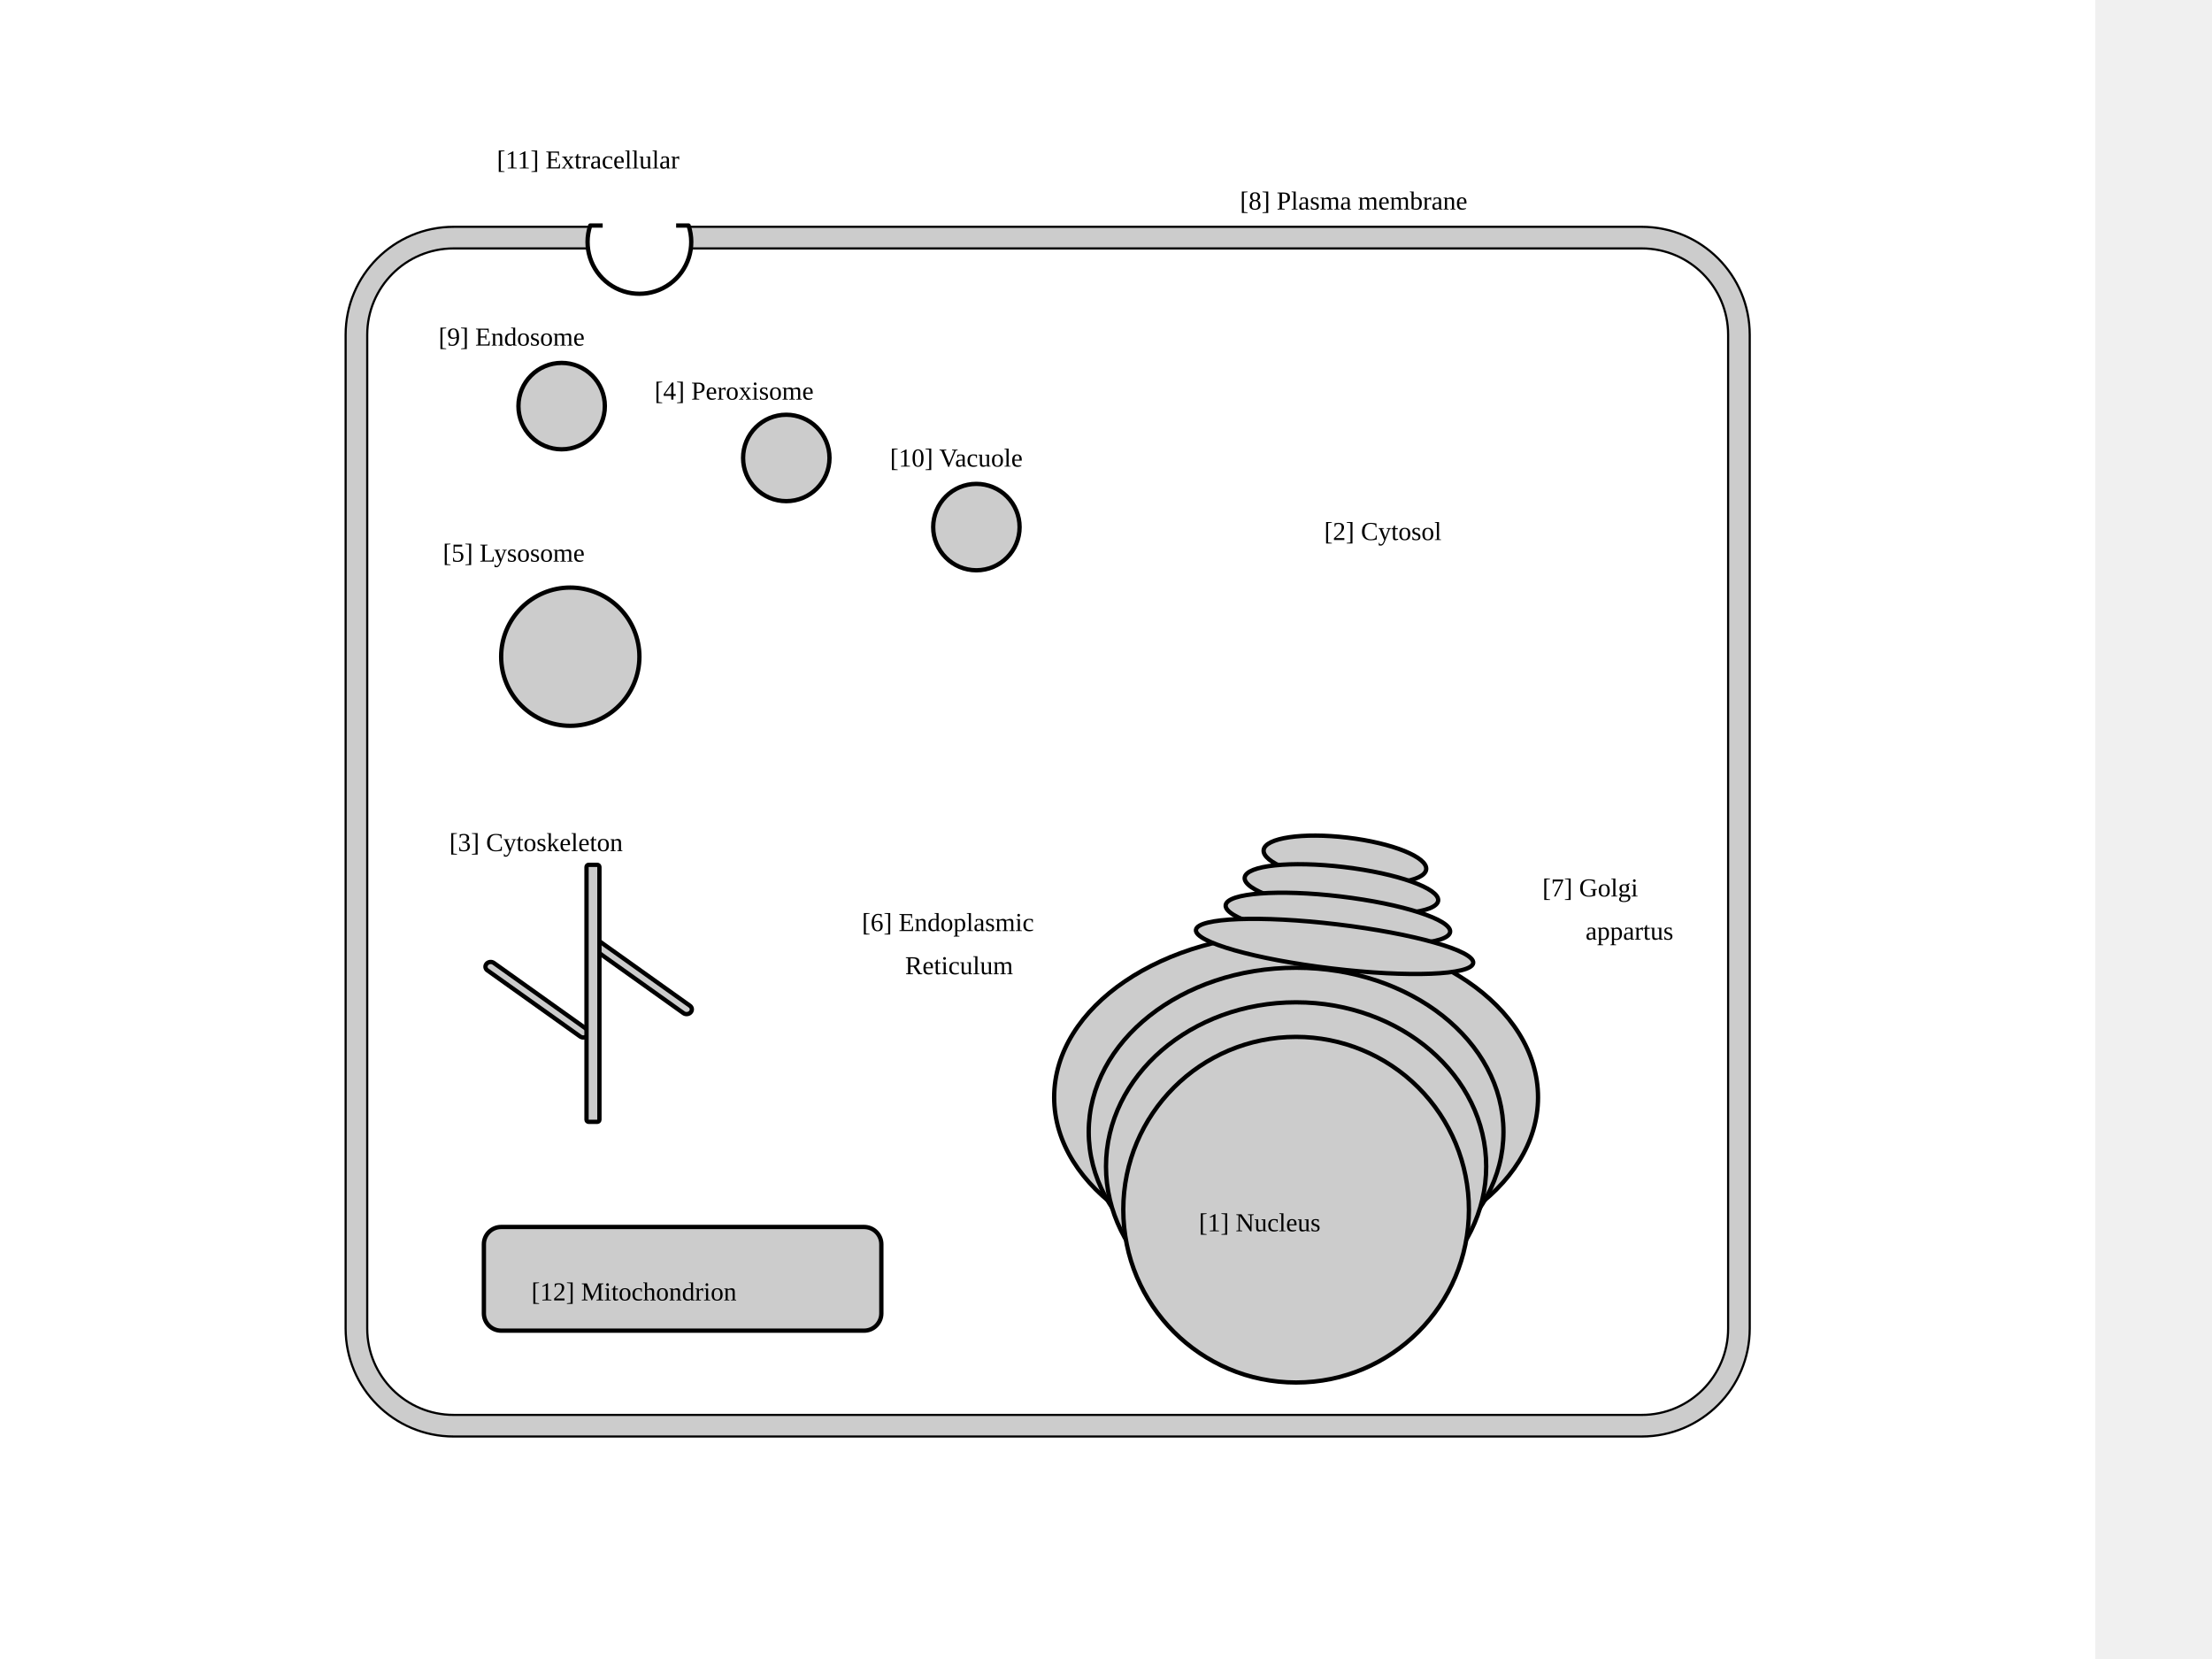
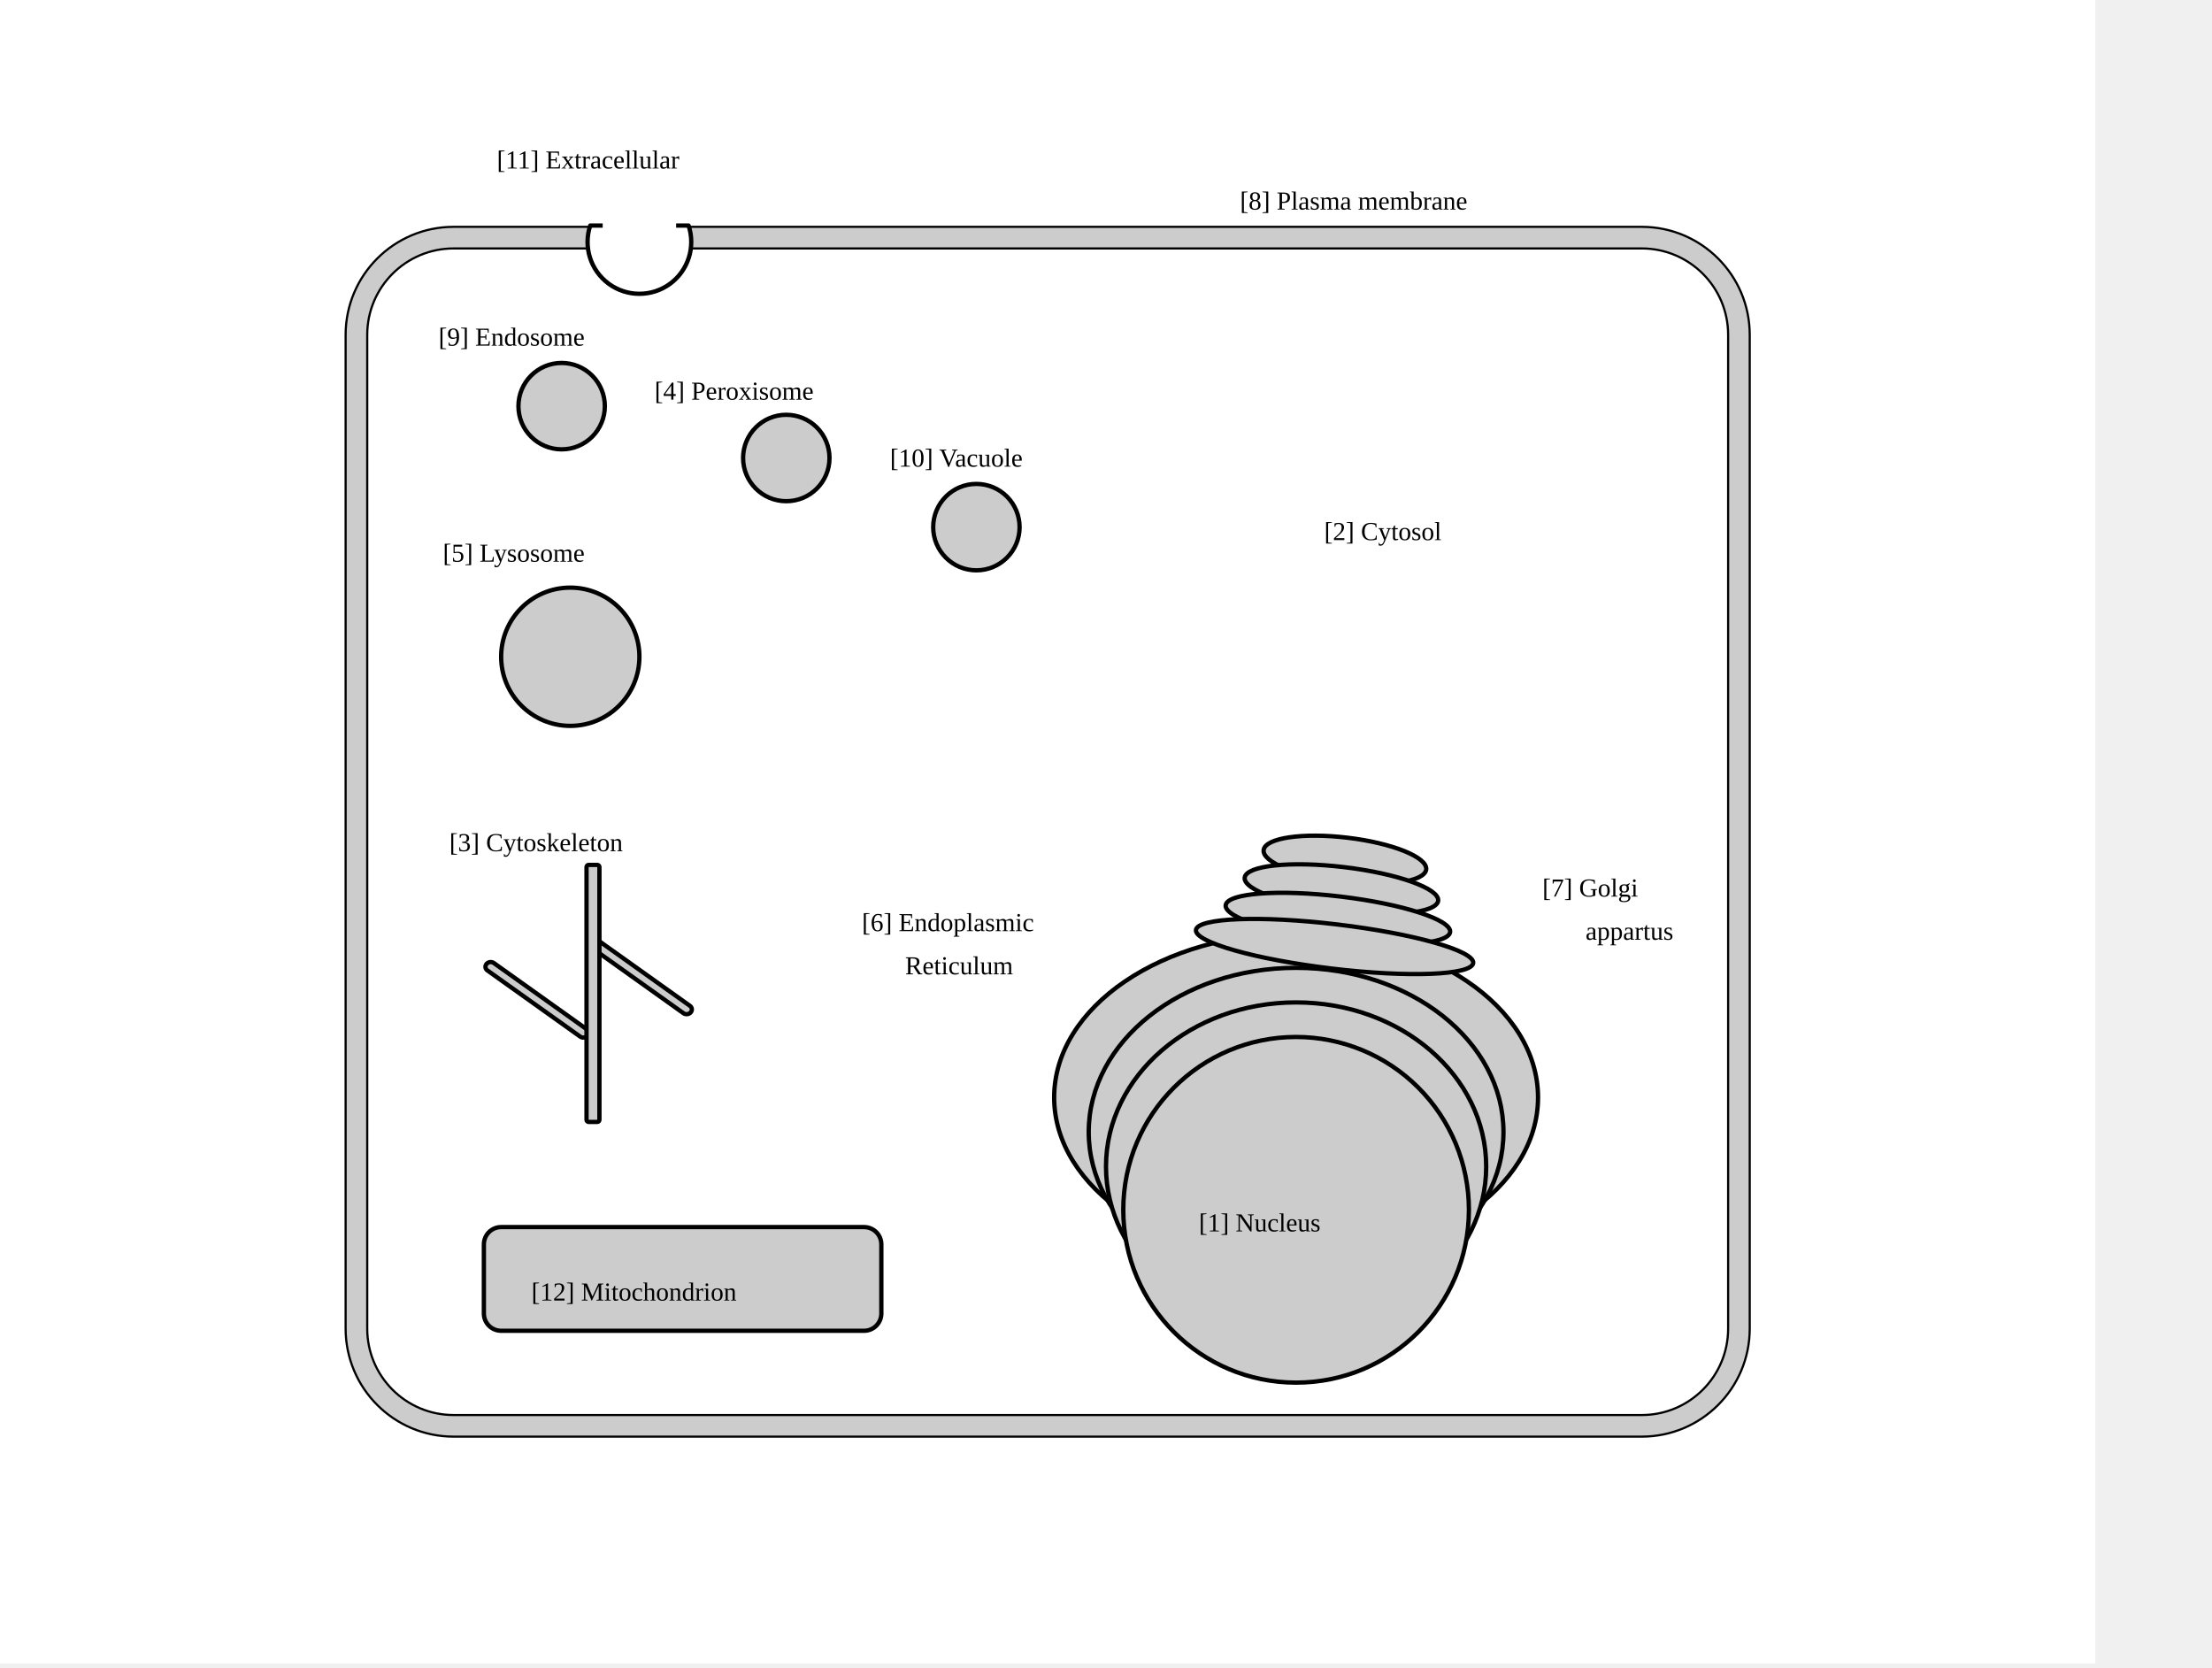
- <svg xmlns="http://www.w3.org/2000/svg" version="1.1" height="768" width="1024" viewBox="0.0 0.0 1024.0 768.0" fill="none" stroke="none" stroke-linecap="square" stroke-miterlimit="10" clip-path="url(#p.0)">
-   <g title="ex" fill="#ffffff">
-     <rect x="0" y="0" width="970" height="770" />
-   </g>
-   <text title="ex-text" x="230" y="78" fill="black">[11] Extracellular
+ <svg xmlns="http://www.w3.org/2000/svg" version="1.1" height="386" width="512" fill="none" stroke="none" stroke-linecap="square" stroke-miterlimit="10" clip-path="url(#p.0)">
+   <g transform="scale(0.5, 0.5)">
+     <g title="ex" fill="#ffffff">
+       <rect x="0" y="0" width="970" height="770" />
+     </g>
+     <text title="ex-text" x="230" y="78" fill="black">[11] Extracellular
</text>
-   <g title="pm" fill="#cccccc">
-     <rect x="160" y="105" rx="50" ry="50" width="650" height="560" stroke="black" stroke-width="1" />
-   </g>
-   <text title="pm-text" x="574" y="97" fill="black">[8] Plasma membrane
+     <g title="pm" fill="#cccccc">
+       <rect x="160" y="105" rx="50" ry="50" width="650" height="560" stroke="black" stroke-width="1" />
+     </g>
+     <text title="pm-text" x="574" y="97" fill="black">[8] Plasma membrane
</text>
-   <g title="cy" fill="#ffffff">
-     <rect x="170" y="115" rx="40" ry="40" width="630" height="540" stroke="black" stroke-width="1" />
-   </g>
-   <text title="cytosol-text" x="613" y="250" fill="black">[2] Cytosol
+     <g title="cy" fill="#ffffff">
+       <rect x="170" y="115" rx="40" ry="40" width="630" height="540" stroke="black" stroke-width="1" />
+     </g>
+     <text title="cytosol-text" x="613" y="250" fill="black">[2] Cytosol
</text>
-   <g title="cs" fill="#cccccc">
-     <path title="cs-part1" d="M271.934 479.439L271.934 479.439C272.76 478.492 272.6 477.134 271.577 476.404L228.595 445.761C228.104 445.411 227.476 445.256 226.848 445.33C226.221 445.404 225.646 445.701 225.25 446.156L225.25 446.156L225.25 446.156C224.424 447.102 224.584 448.461 225.607 449.19L268.589 479.833C269.611 480.562 271.109 480.386 271.934 479.439Z" fill-rule="nonzero" stroke="#000000" stroke-width="2.0" stroke-linejoin="round" stroke-linecap="butt">
+     <g title="cs" fill="#cccccc">
+       <path title="cs-part1" d="M271.934 479.439L271.934 479.439C272.76 478.492 272.6 477.134 271.577 476.404L228.595 445.761C228.104 445.411 227.476 445.256 226.848 445.33C226.221 445.404 225.646 445.701 225.25 446.156L225.25 446.156L225.25 446.156C224.424 447.102 224.584 448.461 225.607 449.19L268.589 479.833C269.611 480.562 271.109 480.386 271.934 479.439Z" fill-rule="nonzero" stroke="#000000" stroke-width="2.0" stroke-linejoin="round" stroke-linecap="butt">
    </path>
-     <path title="cs-part2" d="M319.749 468.621L319.749 468.621C320.574 467.674 320.414 466.316 319.391 465.587L276.41 434.944C275.919 434.594 275.29 434.439 274.663 434.512C274.035 434.586 273.46 434.883 273.064 435.338L273.064 435.338L273.064 435.338C272.239 436.285 272.399 437.643 273.421 438.372L316.403 469.015C317.426 469.744 318.924 469.568 319.749 468.621Z" fill-rule="nonzero" stroke="#000000" stroke-width="2.0" stroke-linejoin="round" stroke-linecap="butt">
+       <path title="cs-part2" d="M319.749 468.621L319.749 468.621C320.574 467.674 320.414 466.316 319.391 465.587L276.41 434.944C275.919 434.594 275.29 434.439 274.663 434.512C274.035 434.586 273.46 434.883 273.064 435.338L273.064 435.338L273.064 435.338C272.239 436.285 272.399 437.643 273.421 438.372L316.403 469.015C317.426 469.744 318.924 469.568 319.749 468.621Z" fill-rule="nonzero" stroke="#000000" stroke-width="2.0" stroke-linejoin="round" stroke-linecap="butt">
    </path>
-     <path title="cs-part3" d="M272.511 519.341L272.511 519.341C271.961 519.341 271.515 518.895 271.515 518.345L271.515 401.343C271.515 401.079 271.62 400.826 271.807 400.639C271.994 400.452 272.247 400.347 272.511 400.347L276.496 400.347C277.046 400.347 277.492 400.793 277.492 401.343L277.492 518.345L277.492 518.345C277.492 518.895 277.046 519.341 276.496 519.341Z" fill-rule="nonzero" stroke="#000000" stroke-width="2.0" stroke-linejoin="round" stroke-linecap="butt">
+       <path title="cs-part3" d="M272.511 519.341L272.511 519.341C271.961 519.341 271.515 518.895 271.515 518.345L271.515 401.343C271.515 401.079 271.62 400.826 271.807 400.639C271.994 400.452 272.247 400.347 272.511 400.347L276.496 400.347C277.046 400.347 277.492 400.793 277.492 401.343L277.492 518.345L277.492 518.345C277.492 518.895 277.046 519.341 276.496 519.341Z" fill-rule="nonzero" stroke="#000000" stroke-width="2.0" stroke-linejoin="round" stroke-linecap="butt">
    </path>
-   </g>
-   <text title="cs-text" x="208" y="394" fill="black">[3] Cytoskeleton
+     </g>
+     <text title="cs-text" x="208" y="394" fill="black">[3] Cytoskeleton
</text>
-   <g title="pe" fill="#cccccc">
-     <path title="perioxisome" d="M344.0 212.0L344.0 212.0C344.0 200.954 352.954 192.0 364.0 192.0L364.0 192.0C369.304 192.0 374.391 194.107 378.142 197.858C381.893 201.609 384.0 206.696 384.0 212.0L384.0 212.0C384.0 223.046 375.046 232.0 364.0 232.0L364.0 232.0C352.954 232.0 344.0 223.046 344.0 212.0Z" fill-rule="nonzero" stroke="#000000" stroke-width="2.0" stroke-linejoin="round" stroke-linecap="butt">
+     <g title="pe" fill="#cccccc">
+       <path title="perioxisome" d="M344.0 212.0L344.0 212.0C344.0 200.954 352.954 192.0 364.0 192.0L364.0 192.0C369.304 192.0 374.391 194.107 378.142 197.858C381.893 201.609 384.0 206.696 384.0 212.0L384.0 212.0C384.0 223.046 375.046 232.0 364.0 232.0L364.0 232.0C352.954 232.0 344.0 223.046 344.0 212.0Z" fill-rule="nonzero" stroke="#000000" stroke-width="2.0" stroke-linejoin="round" stroke-linecap="butt">
</path>
-   </g>
-   <text title="peroxisome-text" x="303" y="185" fill="black">[4] Peroxisome
+     </g>
+     <text title="peroxisome-text" x="303" y="185" fill="black">[4] Peroxisome
</text>
-   <g title="ly" fill="#cccccc">
-     <path title="lysosome" d="M232.0 304.0L232.0 304.0C232.0 286.327 246.327 272.0 264.0 272.0L264.0 272.0C272.487 272.0 280.626 275.371 286.627 281.373C292.629 287.374 296.0 295.513 296.0 304.0L296.0 304.0C296.0 321.673 281.673 336.0 264.0 336.0L264.0 336.0C246.327 336.0 232.0 321.673 232.0 304.0Z" fill-rule="nonzero" stroke="#000000" stroke-width="2.0" stroke-linejoin="round" stroke-linecap="butt">
+     <g title="ly" fill="#cccccc">
+       <path title="lysosome" d="M232.0 304.0L232.0 304.0C232.0 286.327 246.327 272.0 264.0 272.0L264.0 272.0C272.487 272.0 280.626 275.371 286.627 281.373C292.629 287.374 296.0 295.513 296.0 304.0L296.0 304.0C296.0 321.673 281.673 336.0 264.0 336.0L264.0 336.0C246.327 336.0 232.0 321.673 232.0 304.0Z" fill-rule="nonzero" stroke="#000000" stroke-width="2.0" stroke-linejoin="round" stroke-linecap="butt">
    </path>
-   </g>
-   <text title="lysosome-text" x="205" y="260" fill="black">[5] Lysosome
+     </g>
+     <text title="lysosome-text" x="205" y="260" fill="black">[5] Lysosome
</text>
-   <g title="er" fill="#cccccc">
-     <path title="er-part1" d="M488.0 508.0L488.0 508.0C488.0 466.026 538.144 432.0 600.0 432.0L600.0 432.0C661.856 432.0 712.0 466.026 712.0 508.0L712.0 508.0C712.0 549.974 661.856 584.0 600.0 584.0L600.0 584.0C538.144 584.0 488.0 549.974 488.0 508.0Z" fill-rule="nonzero" stroke="#000000" stroke-width="2.0" stroke-linejoin="round" stroke-linecap="butt">
+     <g title="er" fill="#cccccc">
+       <path title="er-part1" d="M488.0 508.0L488.0 508.0C488.0 466.026 538.144 432.0 600.0 432.0L600.0 432.0C661.856 432.0 712.0 466.026 712.0 508.0L712.0 508.0C712.0 549.974 661.856 584.0 600.0 584.0L600.0 584.0C538.144 584.0 488.0 549.974 488.0 508.0Z" fill-rule="nonzero" stroke="#000000" stroke-width="2.0" stroke-linejoin="round" stroke-linecap="butt">
</path>
-     <path title="er-part2" d="M504.0 524.0L504.0 524.0C504.0 482.026 546.981 448.0 600.0 448.0L600.0 448.0C653.019 448.0 696.0 482.026 696.0 524.0L696.0 524.0C696.0 565.974 653.019 600.0 600.0 600.0L600.0 600.0C546.981 600.0 504.0 565.974 504.0 524.0Z" fill-rule="nonzero" stroke="#000000" stroke-width="2.0" stroke-linejoin="round" stroke-linecap="butt">
+       <path title="er-part2" d="M504.0 524.0L504.0 524.0C504.0 482.026 546.981 448.0 600.0 448.0L600.0 448.0C653.019 448.0 696.0 482.026 696.0 524.0L696.0 524.0C696.0 565.974 653.019 600.0 600.0 600.0L600.0 600.0C546.981 600.0 504.0 565.974 504.0 524.0Z" fill-rule="nonzero" stroke="#000000" stroke-width="2.0" stroke-linejoin="round" stroke-linecap="butt">
</path>
-     <path title="er-part3" d="M512.0 540.0L512.0 540.0C512.0 498.026 551.399 464.0 600.0 464.0L600.0 464.0C648.601 464.0 688.0 498.026 688.0 540.0L688.0 540.0C688.0 581.974 648.601 616.0 600.0 616.0L600.0 616.0C551.399 616.0 512.0 581.974 512.0 540.0Z" fill-rule="nonzero" stroke="#000000" stroke-width="2.0" stroke-linejoin="round" stroke-linecap="butt">
+       <path title="er-part3" d="M512.0 540.0L512.0 540.0C512.0 498.026 551.399 464.0 600.0 464.0L600.0 464.0C648.601 464.0 688.0 498.026 688.0 540.0L688.0 540.0C688.0 581.974 648.601 616.0 600.0 616.0L600.0 616.0C551.399 616.0 512.0 581.974 512.0 540.0Z" fill-rule="nonzero" stroke="#000000" stroke-width="2.0" stroke-linejoin="round" stroke-linecap="butt">
</path>
-   </g>
-   <text title="er-text" x="399" y="431" fill="black">[6] Endoplasmic
+     </g>
+     <text title="er-text" x="399" y="431" fill="black">[6] Endoplasmic
<tspan x="419" y="451">Reticulum
</tspan>
-   </text>
-   <g title="go" fill="#cccccc">
-     <path title="golgi-part1" d="M660.226 402.473L660.226 402.473C659.553 408.113 642.163 410.674 621.385 408.193L621.385 408.193C600.606 405.713 584.308 399.13 584.981 393.491L584.981 393.491C585.654 387.851 603.044 385.29 623.822 387.77L623.822 387.77C644.6 390.251 660.899 396.833 660.226 402.473Z" fill-rule="nonzero" stroke="#000000" stroke-width="2.0" stroke-linejoin="round" stroke-linecap="butt">
+     </text>
+     <g title="go" fill="#cccccc">
+       <path title="golgi-part1" d="M660.226 402.473L660.226 402.473C659.553 408.113 642.163 410.674 621.385 408.193L621.385 408.193C600.606 405.713 584.308 399.13 584.981 393.491L584.981 393.491C585.654 387.851 603.044 385.29 623.822 387.77L623.822 387.77C644.6 390.251 660.899 396.833 660.226 402.473Z" fill-rule="nonzero" stroke="#000000" stroke-width="2.0" stroke-linejoin="round" stroke-linecap="butt">
    </path>
-     <path title="golgi-part2" d="M665.766 416.947L665.766 416.947C665.093 422.586 644.499 424.765 619.767 421.812L619.767 421.812C595.035 418.86 575.531 411.895 576.204 406.255L576.204 406.255C576.877 400.616 597.472 398.437 622.204 401.39L622.204 401.39C646.936 404.342 666.439 411.307 665.766 416.947Z" fill-rule="nonzero" stroke="#000000" stroke-width="2.0" stroke-linejoin="round" stroke-linecap="butt">
+       <path title="golgi-part2" d="M665.766 416.947L665.766 416.947C665.093 422.586 644.499 424.765 619.767 421.812L619.767 421.812C595.035 418.86 575.531 411.895 576.204 406.255L576.204 406.255C576.877 400.616 597.472 398.437 622.204 401.39L622.204 401.39C646.936 404.342 666.439 411.307 665.766 416.947Z" fill-rule="nonzero" stroke="#000000" stroke-width="2.0" stroke-linejoin="round" stroke-linecap="butt">
    </path>
-     <path title="golgi-part3" d="M671.307 431.42L671.307 431.42C670.634 437.06 646.829 438.855 618.137 435.43L618.137 435.43C589.444 432.005 566.73 424.657 567.403 419.017L567.403 419.017C568.076 413.377 591.881 411.582 620.574 415.007L620.574 415.007C649.266 418.432 671.98 425.781 671.307 431.42Z" fill-rule="nonzero" stroke="#000000" stroke-width="2.0" stroke-linejoin="round" stroke-linecap="butt">
+       <path title="golgi-part3" d="M671.307 431.42L671.307 431.42C670.634 437.06 646.829 438.855 618.137 435.43L618.137 435.43C589.444 432.005 566.73 424.657 567.403 419.017L567.403 419.017C568.076 413.377 591.881 411.582 620.574 415.007L620.574 415.007C649.266 418.432 671.98 425.781 671.307 431.42Z" fill-rule="nonzero" stroke="#000000" stroke-width="2.0" stroke-linejoin="round" stroke-linecap="butt">
    </path>
-     <path title="golgi-part4" d="M681.991 445.788L681.991 445.788C681.318 451.428 652.039 452.57 616.596 448.339L616.596 448.339C581.153 444.108 552.966 436.107 553.639 430.467L553.639 430.467C554.312 424.827 583.59 423.685 619.033 427.916L619.033 427.916C654.477 432.147 682.664 440.149 681.991 445.788Z" fill-rule="nonzero" stroke="#000000" stroke-width="2.0" stroke-linejoin="round" stroke-linecap="butt">
+       <path title="golgi-part4" d="M681.991 445.788L681.991 445.788C681.318 451.428 652.039 452.57 616.596 448.339L616.596 448.339C581.153 444.108 552.966 436.107 553.639 430.467L553.639 430.467C554.312 424.827 583.59 423.685 619.033 427.916L619.033 427.916C654.477 432.147 682.664 440.149 681.991 445.788Z" fill-rule="nonzero" stroke="#000000" stroke-width="2.0" stroke-linejoin="round" stroke-linecap="butt">
    </path>
-   </g>
-   <text title="golgi-text" x="714" y="415" fill="black">[7] Golgi
+     </g>
+     <text title="golgi-text" x="714" y="415" fill="black">[7] Golgi
<tspan x="734" y="435">appartus
</tspan>
-   </text>
-   <g title="en" fill="#cccccc">
-     <path title="endosome" d="M240.0 188.0L240.0 188.0C240.0 176.954 248.954 168.0 260.0 168.0L260.0 168.0C265.304 168.0 270.391 170.107 274.142 173.858C277.893 177.609 280.0 182.696 280.0 188.0L280.0 188.0C280.0 199.046 271.046 208.0 260.0 208.0L260.0 208.0C248.954 208.0 240.0 199.046 240.0 188.0Z" fill-rule="nonzero" stroke="#000000" stroke-width="2.0" stroke-linejoin="round" stroke-linecap="butt">
+     </text>
+     <g title="en" fill="#cccccc">
+       <path title="endosome" d="M240.0 188.0L240.0 188.0C240.0 176.954 248.954 168.0 260.0 168.0L260.0 168.0C265.304 168.0 270.391 170.107 274.142 173.858C277.893 177.609 280.0 182.696 280.0 188.0L280.0 188.0C280.0 199.046 271.046 208.0 260.0 208.0L260.0 208.0C248.954 208.0 240.0 199.046 240.0 188.0Z" fill-rule="nonzero" stroke="#000000" stroke-width="2.0" stroke-linejoin="round" stroke-linecap="butt">
    </path>
-     <path title="en-part1" d="M318.768 104.411L318.768 104.411C322.071 114.317 318.588 125.222 310.156 131.381C301.724 137.54 290.276 137.54 281.844 131.381C273.412 125.222 269.929 114.317 273.232 104.411Z" fill-rule="nonzero" fill="#ffffff" stroke="#000000" stroke-width="2.0" stroke-linejoin="round" stroke-linecap="butt">
+       <path title="en-part1" d="M318.768 104.411L318.768 104.411C322.071 114.317 318.588 125.222 310.156 131.381C301.724 137.54 290.276 137.54 281.844 131.381C273.412 125.222 269.929 114.317 273.232 104.411Z" fill-rule="nonzero" fill="#ffffff" stroke="#000000" stroke-width="2.0" stroke-linejoin="round" stroke-linecap="butt">
    </path>
-     <path title="en-part2" d="M280.0 96.0L312.0 96.0L312.0 112.0L280.0 112.0Z" fill-rule="nonzero" fill="#ffffff" stroke="#ffffff" stroke-width="2.0" stroke-linejoin="round" stroke-linecap="butt">
+       <path title="en-part2" d="M280.0 96.0L312.0 96.0L312.0 112.0L280.0 112.0Z" fill-rule="nonzero" fill="#ffffff" stroke="#ffffff" stroke-width="2.0" stroke-linejoin="round" stroke-linecap="butt">
    </path>
+     </g>
+     <text title="endosome-text" x="203" y="160" fill="black">[9] Endosome
+ </text>
+     <g title="nu" fill="#cccccc">
+       <path title="nucleus" d="M520.0 560.0L520.0 560.0C520.0 515.817 555.817 480.0 600.0 480.0L600.0 480.0C621.217 480.0 641.566 488.429 656.569 503.431C671.572 518.434 680.0 538.783 680.0 560.0L680.0 560.0C680.0 604.183 644.183 640.0 600.0 640.0L600.0 640.0C555.817 640.0 520.0 604.183 520.0 560.0Z" fill-rule="nonzero" stroke="#000000" stroke-width="2.0" stroke-linejoin="round" stroke-linecap="butt">
+     </path>
+     </g>
+     <text title="nu-text" x="555" y="570" fill="black">[1] Nucleus
+ </text>
+     <g title="va" fill="#cccccc">
+       <path title="vacoule" d="M432.0 244.0L432.0 244.0C432.0 232.954 440.954 224.0 452.0 224.0L452.0 224.0C457.304 224.0 462.391 226.107 466.142 229.858C469.893 233.609 472.0 238.696 472.0 244.0L472.0 244.0C472.0 255.046 463.046 264.0 452.0 264.0L452.0 264.0C440.954 264.0 432.0 255.046 432.0 244.0Z" fill-rule="nonzero" stroke="#000000" stroke-width="2.0" stroke-linejoin="round" stroke-linecap="butt">
+     </path>
+     </g>
+     <text title="vacoule-text" x="412" y="216" fill="black">[10] Vacuole
+ </text>
+     <g title="mi" fill="#cccccc">
+       <path title="mitochondrion" d="M224.0 576L224.0 576C224.0 571.582 227.582 568.0 232 568.0L400 568.0C402.122 568.0 404.156 568.843 405.657 570.343C407.157 571.843 408.0 573.878 408.0 576L408.0 608C408.0 612.418 404.418 616.0 400 616.0L232 616.0L232 616.0C227.582 616.0 224.0 612.418 224.0 608Z" fill-rule="nonzero" stroke="#000000" stroke-width="2.0" stroke-linejoin="round" stroke-linecap="butt">
+     </path>
+     </g>
+     <text title="mitochondrion-text" x="246" y="602" fill="black">[12] Mitochondrion
+ </text>
  </g>
-   <text title="endosome-text" x="203" y="160" fill="black">[9] Endosome
- </text>
-   <g title="nu" fill="#cccccc">
-     <path title="nucleus" d="M520.0 560.0L520.0 560.0C520.0 515.817 555.817 480.0 600.0 480.0L600.0 480.0C621.217 480.0 641.566 488.429 656.569 503.431C671.572 518.434 680.0 538.783 680.0 560.0L680.0 560.0C680.0 604.183 644.183 640.0 600.0 640.0L600.0 640.0C555.817 640.0 520.0 604.183 520.0 560.0Z" fill-rule="nonzero" stroke="#000000" stroke-width="2.0" stroke-linejoin="round" stroke-linecap="butt">
-     </path>
-   </g>
-   <text title="nu-text" x="555" y="570" fill="black">[1] Nucleus
- </text>
-   <g title="va" fill="#cccccc">
-     <path title="vacoule" d="M432.0 244.0L432.0 244.0C432.0 232.954 440.954 224.0 452.0 224.0L452.0 224.0C457.304 224.0 462.391 226.107 466.142 229.858C469.893 233.609 472.0 238.696 472.0 244.0L472.0 244.0C472.0 255.046 463.046 264.0 452.0 264.0L452.0 264.0C440.954 264.0 432.0 255.046 432.0 244.0Z" fill-rule="nonzero" stroke="#000000" stroke-width="2.0" stroke-linejoin="round" stroke-linecap="butt">
-     </path>
-   </g>
-   <text title="vacoule-text" x="412" y="216" fill="black">[10] Vacuole
- </text>
-   <g title="mi" fill="#cccccc">
-     <path title="mitochondrion" d="M224.0 576L224.0 576C224.0 571.582 227.582 568.0 232 568.0L400 568.0C402.122 568.0 404.156 568.843 405.657 570.343C407.157 571.843 408.0 573.878 408.0 576L408.0 608C408.0 612.418 404.418 616.0 400 616.0L232 616.0L232 616.0C227.582 616.0 224.0 612.418 224.0 608Z" fill-rule="nonzero" stroke="#000000" stroke-width="2.0" stroke-linejoin="round" stroke-linecap="butt">
-     </path>
-   </g>
-   <text title="mitochondrion-text" x="246" y="602" fill="black">[12] Mitochondrion
- </text>
</svg>
